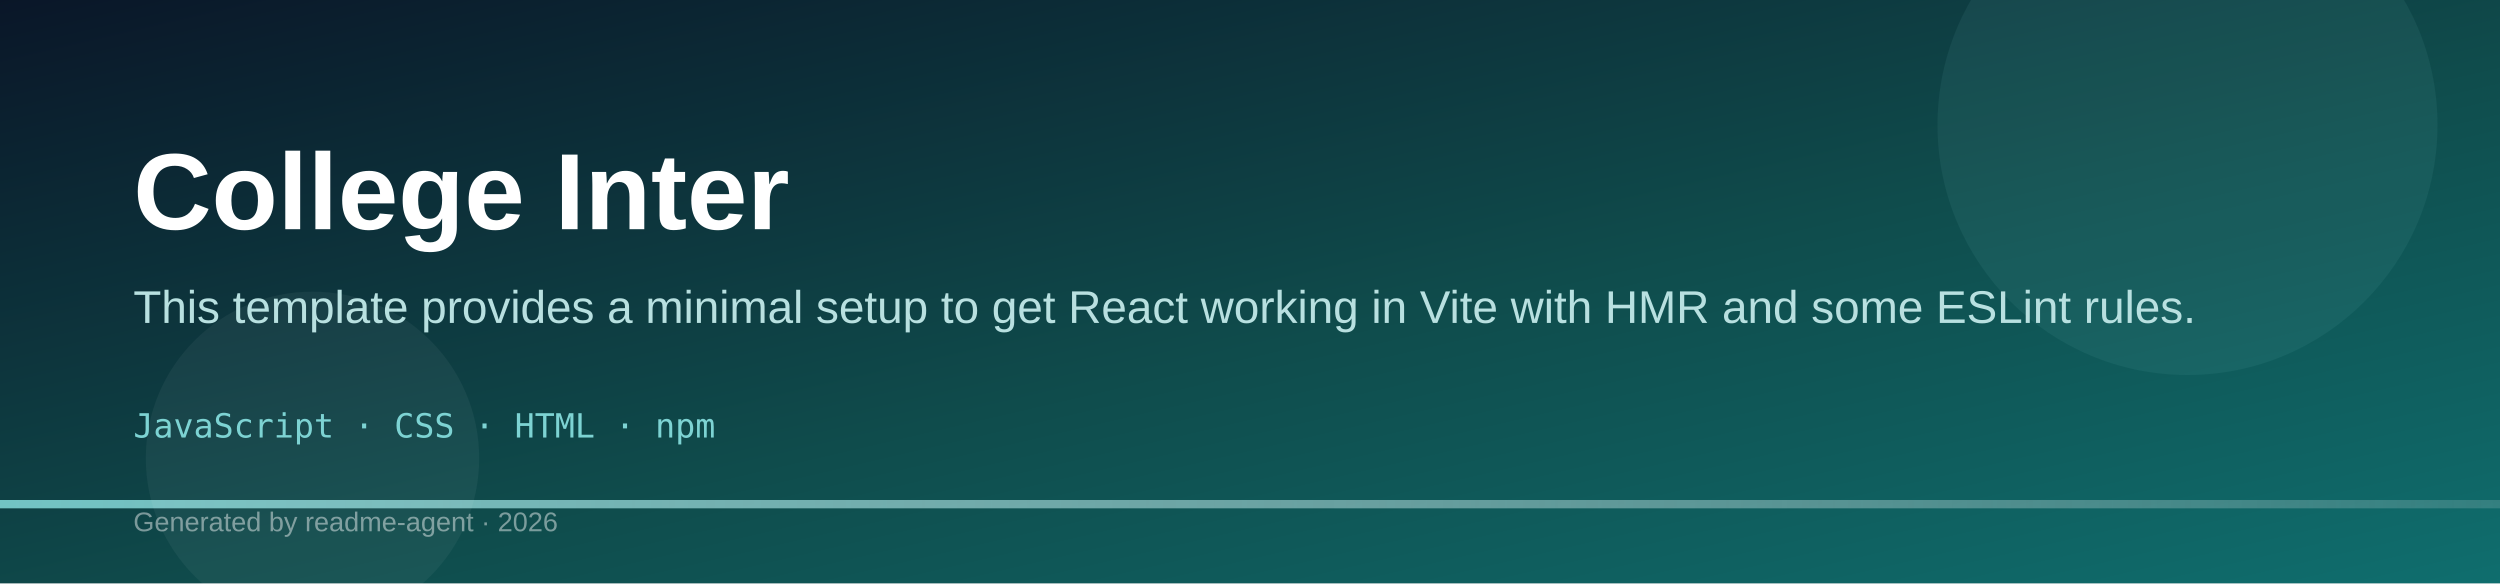
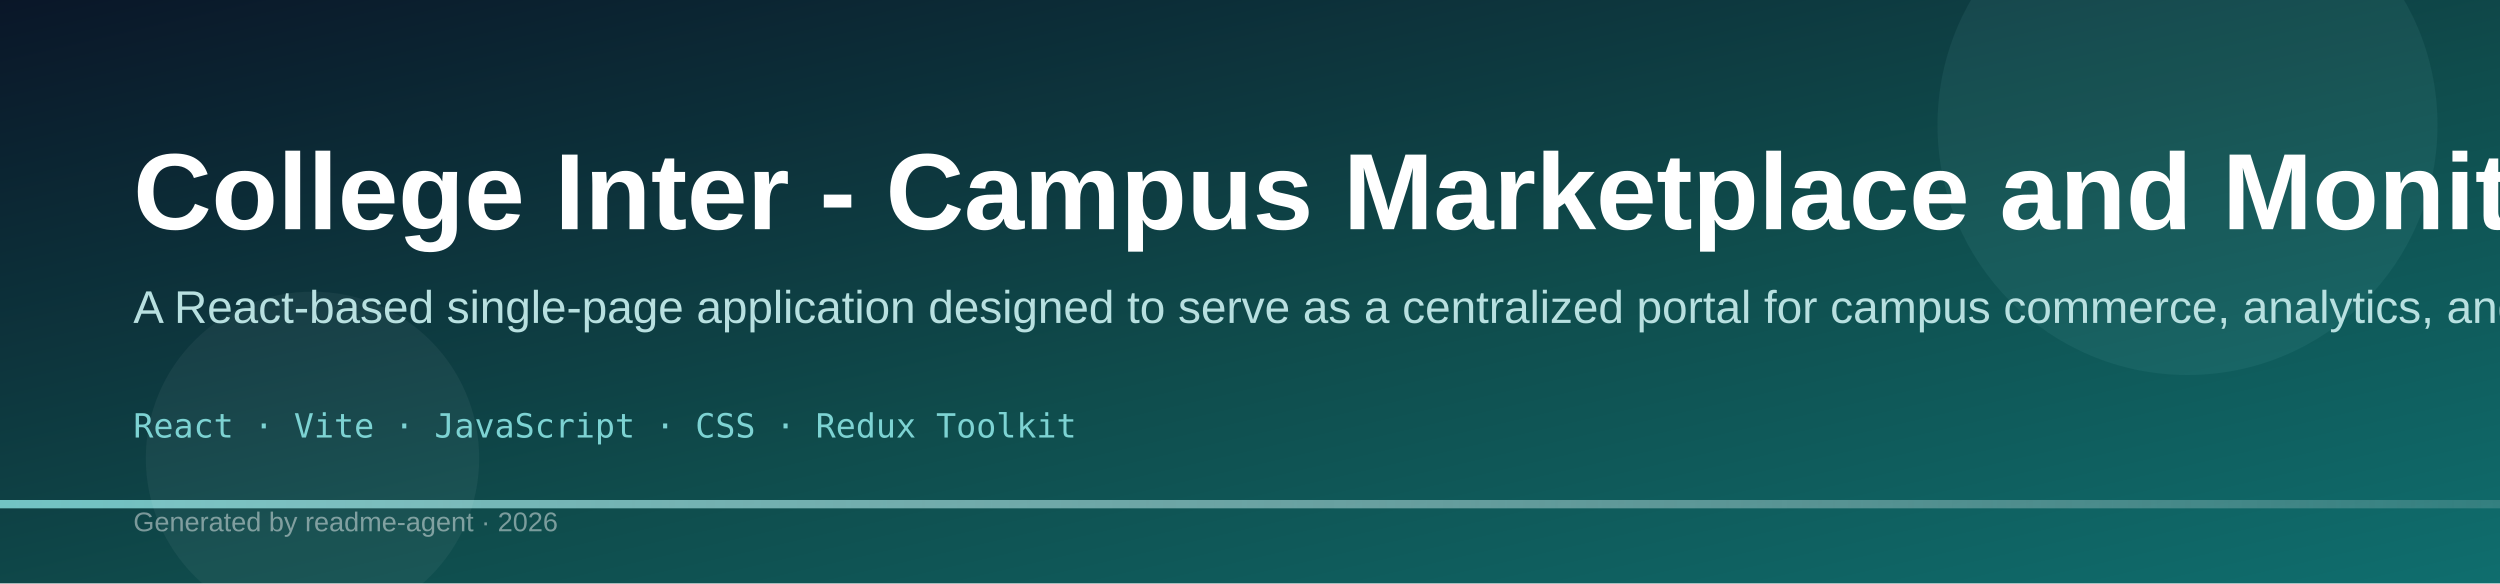
- <svg xmlns="http://www.w3.org/2000/svg" width="1200" height="280" viewBox="0 0 1200 280" role="img" aria-label="College Inter">
+ <svg xmlns="http://www.w3.org/2000/svg" width="1200" height="280" viewBox="0 0 1200 280" role="img" aria-label="College Inter - Campus Marketplace and Monitoring Portal">
  <defs>
    <linearGradient id="bg" x1="0%" y1="0%" x2="100%" y2="100%">
      <stop offset="0%" stop-color="#0a1628" />
      <stop offset="55%" stop-color="#0f4c4c" />
      <stop offset="100%" stop-color="#0f6e6e" />
    </linearGradient>
    <linearGradient id="accent" x1="0%" y1="0%" x2="100%" y2="0%">
      <stop offset="0%" stop-color="#7dd3d3" stop-opacity="0.9" />
      <stop offset="100%" stop-color="#ffffff" stop-opacity="0.15" />
    </linearGradient>
  </defs>
  <rect width="1200" height="280" fill="url(#bg)" />
  <rect x="0" y="240" width="1200" height="4" fill="url(#accent)" />
  <circle cx="1050" cy="60" r="120" fill="#7dd3d3" fill-opacity="0.08" />
  <circle cx="150" cy="220" r="80" fill="#ffffff" fill-opacity="0.05" />
-   <text x="64" y="110" fill="#ffffff" font-family="Segoe UI, Arial, sans-serif" font-size="52" font-weight="700">College Inter</text>
-   <text x="64" y="155" fill="#b8e0e0" font-family="Segoe UI, Arial, sans-serif" font-size="22">This template provides a minimal setup to get React working in Vite with HMR and some ESLint rules.</text>
-   <text x="64" y="210" fill="#7dd3d3" font-family="Consolas, monospace" font-size="16">JavaScript · CSS · HTML · npm</text>
+   <text x="64" y="110" fill="#ffffff" font-family="Segoe UI, Arial, sans-serif" font-size="52" font-weight="700">College Inter - Campus Marketplace and Monitoring Portal</text>
+   <text x="64" y="155" fill="#b8e0e0" font-family="Segoe UI, Arial, sans-serif" font-size="22">A React-based single-page application designed to serve as a centralized portal for campus commerce, analytics, and orde</text>
+   <text x="64" y="210" fill="#7dd3d3" font-family="Consolas, monospace" font-size="16">React · Vite · JavaScript · CSS · Redux Toolkit</text>
  <text x="64" y="255" fill="#ffffff" fill-opacity="0.45" font-family="Segoe UI, Arial, sans-serif" font-size="13">Generated by readme-agent · 2026</text>
</svg>
